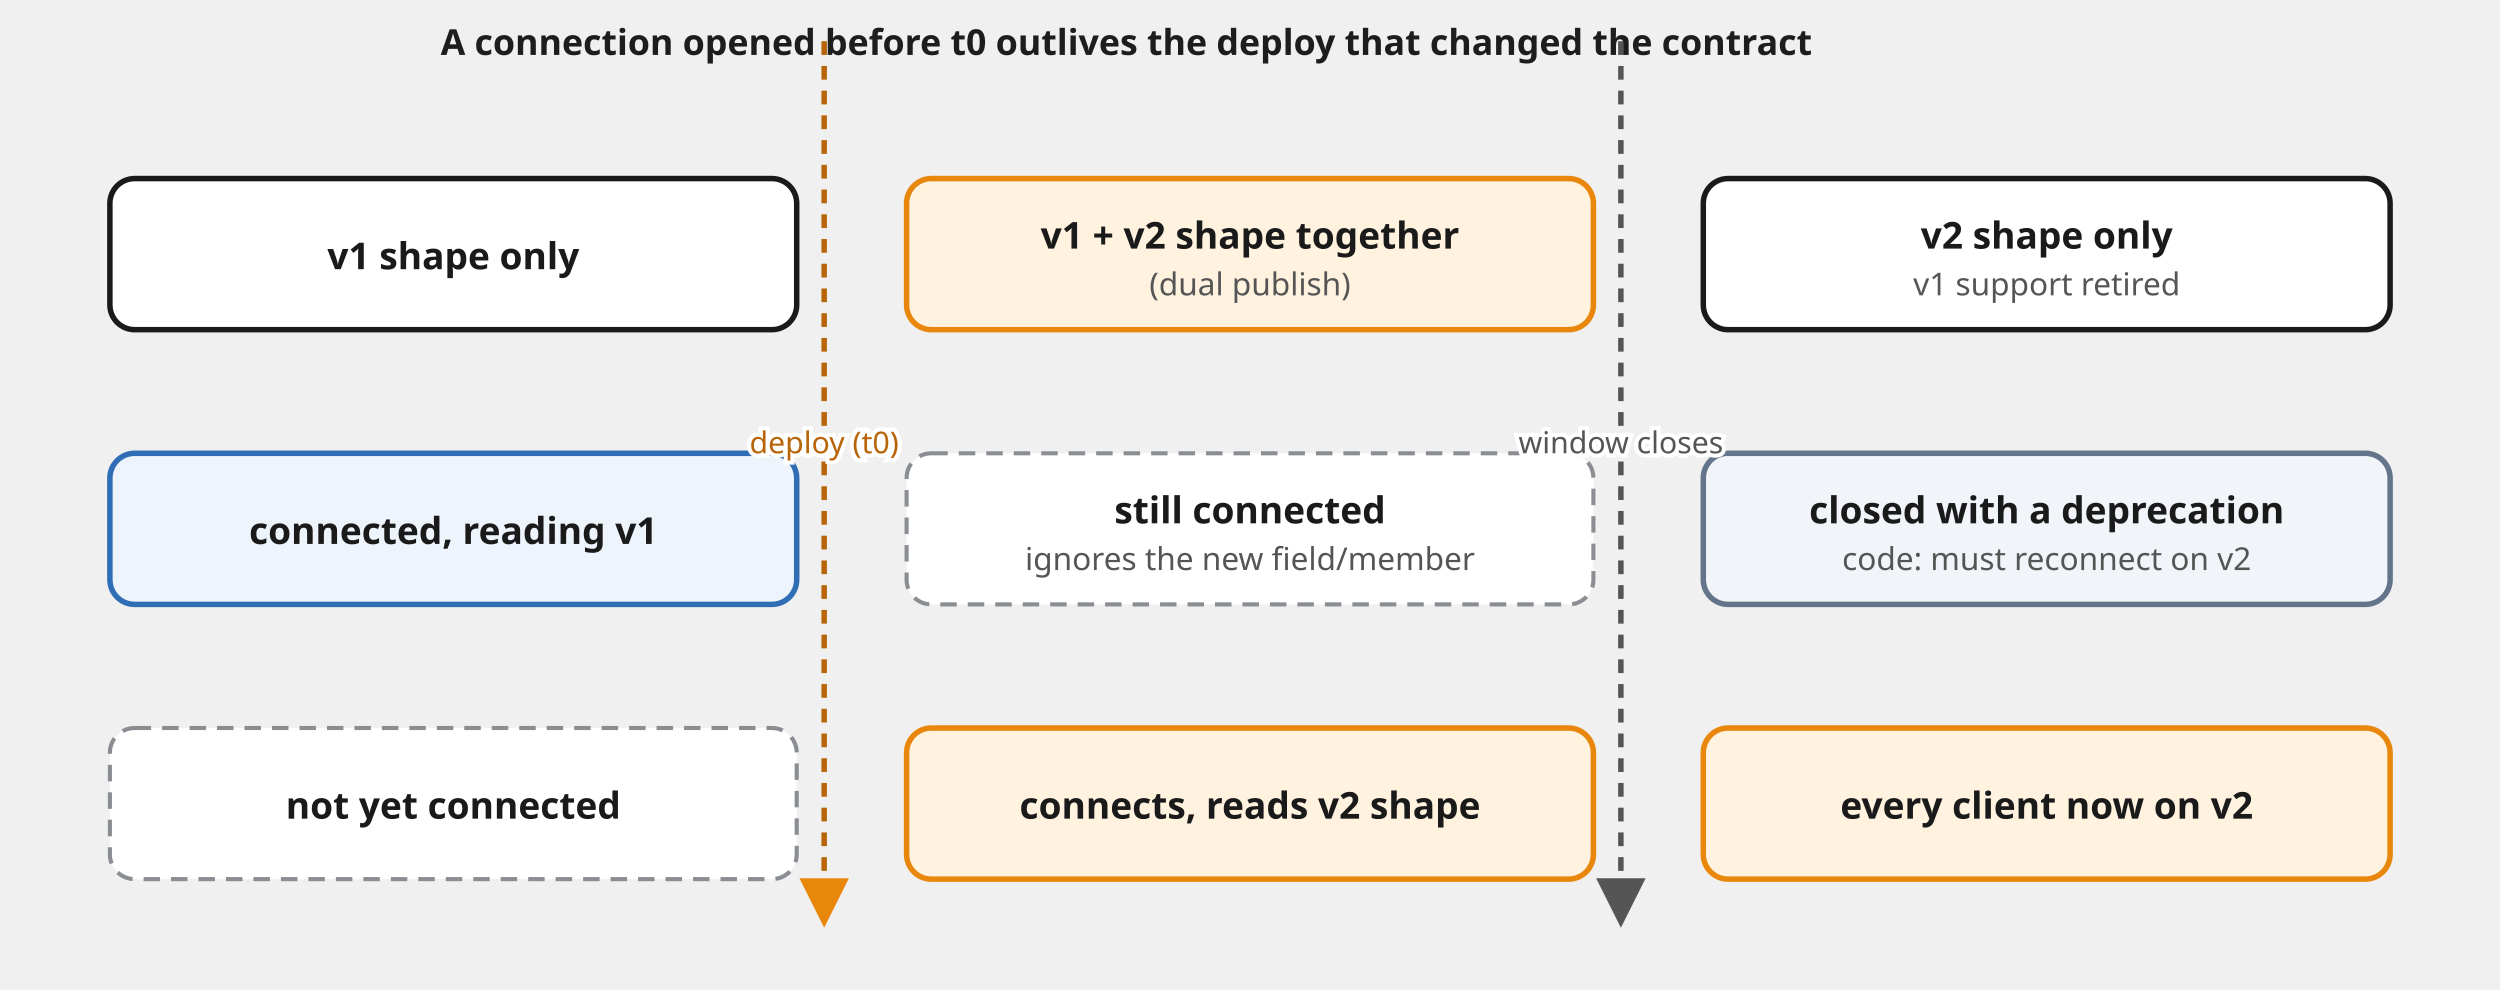
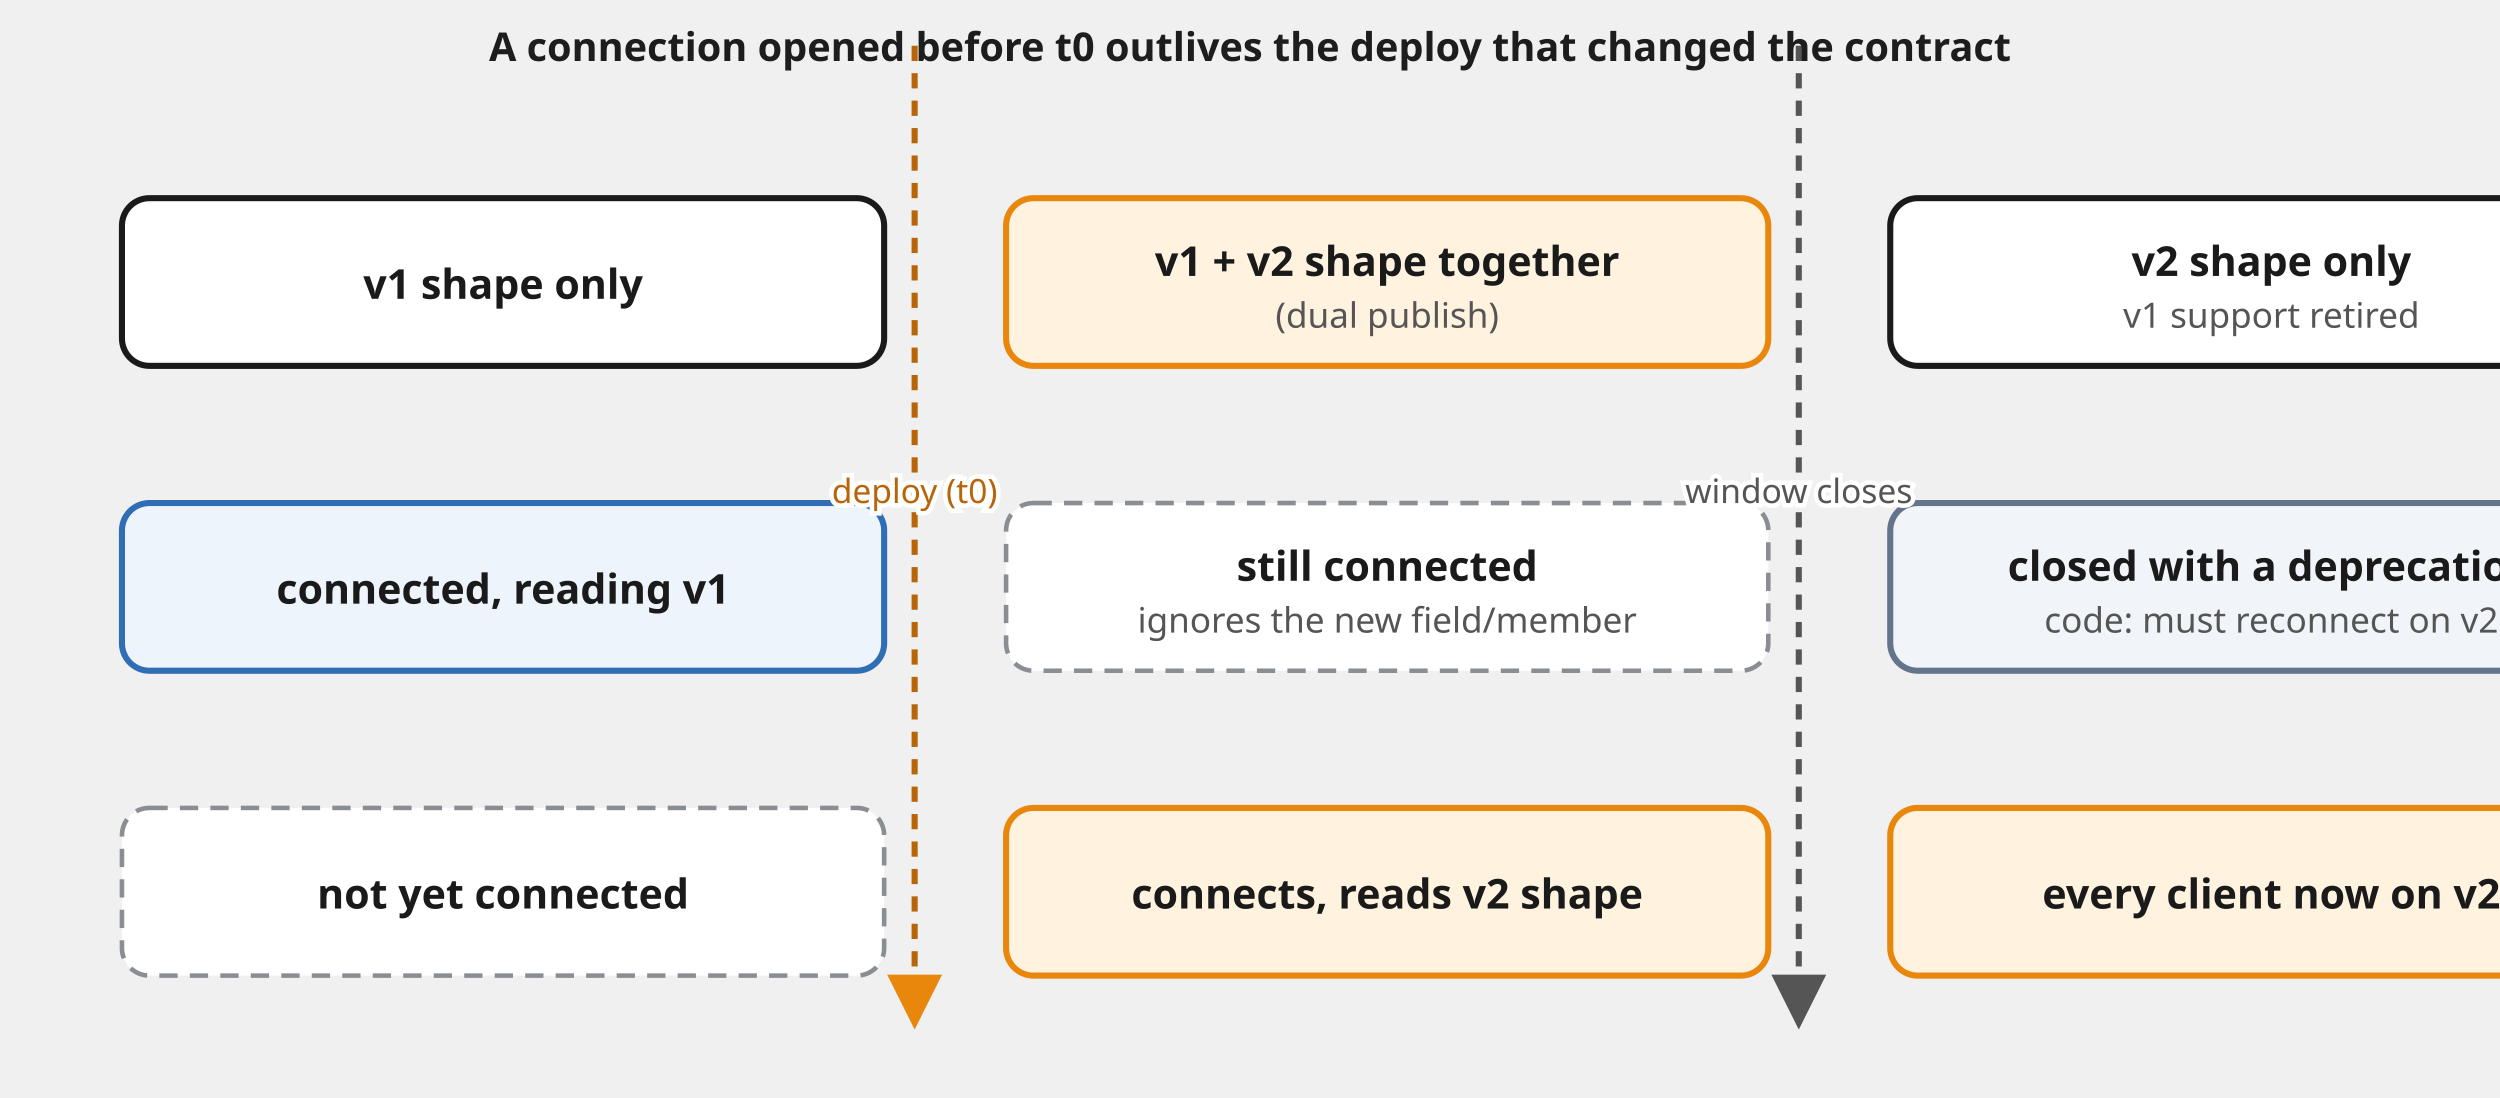
- <svg xmlns="http://www.w3.org/2000/svg" viewBox="0 0 910 360" font-family="'Red Hat Text', system-ui, sans-serif" role="img">
+ <svg xmlns="http://www.w3.org/2000/svg" viewBox="0 0 820 360" font-family="'Red Hat Text', system-ui, sans-serif" role="img">
  <defs>
    <marker id="a" viewBox="0 0 10 10" refX="8.5" refY="5" markerWidth="9" markerHeight="9" orient="auto-start-reverse">
      <path d="M0,0 L10,5 L0,10 z" fill="#555" />
    </marker>
    <marker id="am" viewBox="0 0 10 10" refX="8.5" refY="5" markerWidth="9" markerHeight="9" orient="auto-start-reverse">
      <path d="M0,0 L10,5 L0,10 z" fill="#e8870c" />
    </marker>
  </defs>
  <rect x="40" y="65" width="250" height="55" rx="9" fill="#ffffff" stroke="#1a1a1a" stroke-width="2" />
  <text x="165.0" y="98.0" font-size="13.5" font-weight="700" fill="#1a1a1a" text-anchor="middle">v1 shape only</text>
  <rect x="330" y="65" width="250" height="55" rx="9" fill="#fff3e0" stroke="#e8870c" stroke-width="2" />
  <text x="455.0" y="90.5" font-size="13.5" font-weight="700" fill="#1a1a1a" text-anchor="middle">v1 + v2 shape together</text>
  <text x="455.0" y="107.5" font-size="11.5" fill="#555555" text-anchor="middle">(dual publish)</text>
  <rect x="620" y="65" width="250" height="55" rx="9" fill="#ffffff" stroke="#1a1a1a" stroke-width="2" />
  <text x="745.0" y="90.5" font-size="13.5" font-weight="700" fill="#1a1a1a" text-anchor="middle">v2 shape only</text>
  <text x="745.0" y="107.5" font-size="11.5" fill="#555555" text-anchor="middle">v1 support retired</text>
  <rect x="40" y="165" width="250" height="55" rx="9" fill="#eef4fb" stroke="#2f6db5" stroke-width="2" />
  <text x="165.0" y="198.0" font-size="13.5" font-weight="700" fill="#1a1a1a" text-anchor="middle">connected, reading v1</text>
  <rect x="330" y="165" width="250" height="55" rx="9" fill="#ffffff" stroke="#8a8d91" stroke-width="1.5" stroke-dasharray="6 4" />
  <text x="455.0" y="190.5" font-size="13.5" font-weight="700" fill="#1a1a1a" text-anchor="middle">still connected</text>
  <text x="455.0" y="207.5" font-size="11.5" fill="#555555" text-anchor="middle">ignores the new field/member</text>
  <rect x="620" y="165" width="250" height="55" rx="9" fill="#f1f5f9" stroke="#64748b" stroke-width="2" />
  <text x="745.0" y="190.5" font-size="13.5" font-weight="700" fill="#1a1a1a" text-anchor="middle">closed with a deprecation</text>
  <text x="745.0" y="207.5" font-size="11.5" fill="#555555" text-anchor="middle">code: must reconnect on v2</text>
  <rect x="40" y="265" width="250" height="55" rx="9" fill="#ffffff" stroke="#8a8d91" stroke-width="1.5" stroke-dasharray="6 4" />
  <text x="165.0" y="298.0" font-size="13.5" font-weight="700" fill="#1a1a1a" text-anchor="middle">not yet connected</text>
  <rect x="330" y="265" width="250" height="55" rx="9" fill="#fff3e0" stroke="#e8870c" stroke-width="2" />
  <text x="455.0" y="298.0" font-size="13.5" font-weight="700" fill="#1a1a1a" text-anchor="middle">connects, reads v2 shape</text>
  <rect x="620" y="265" width="250" height="55" rx="9" fill="#fff3e0" stroke="#e8870c" stroke-width="2" />
  <text x="745.0" y="298.0" font-size="13.5" font-weight="700" fill="#1a1a1a" text-anchor="middle">every client now on v2</text>
  <path d="M300,15 L300,335" fill="none" stroke="#b8650a" stroke-width="2" stroke-dasharray="5 4" marker-end="url(#am)" />
  <text x="300.0" y="165.0" font-size="11" fill="#ffffff" stroke="#ffffff" stroke-width="3" paint-order="stroke" text-anchor="middle">deploy (t0)</text>
  <text x="300.0" y="165.0" font-size="11" fill="#b8650a" text-anchor="middle">deploy (t0)</text>
  <path d="M590,15 L590,335" fill="none" stroke="#555" stroke-width="2" stroke-dasharray="5 4" marker-end="url(#a)" />
  <text x="590.0" y="165.0" font-size="11" fill="#ffffff" stroke="#ffffff" stroke-width="3" paint-order="stroke" text-anchor="middle">window closes</text>
  <text x="590.0" y="165.0" font-size="11" fill="#555" text-anchor="middle">window closes</text>
  <text x="410" y="20" font-size="13" fill="#1d1d1d" text-anchor="middle" font-weight="700">A connection opened before t0 outlives the deploy that changed the contract</text>
</svg>
